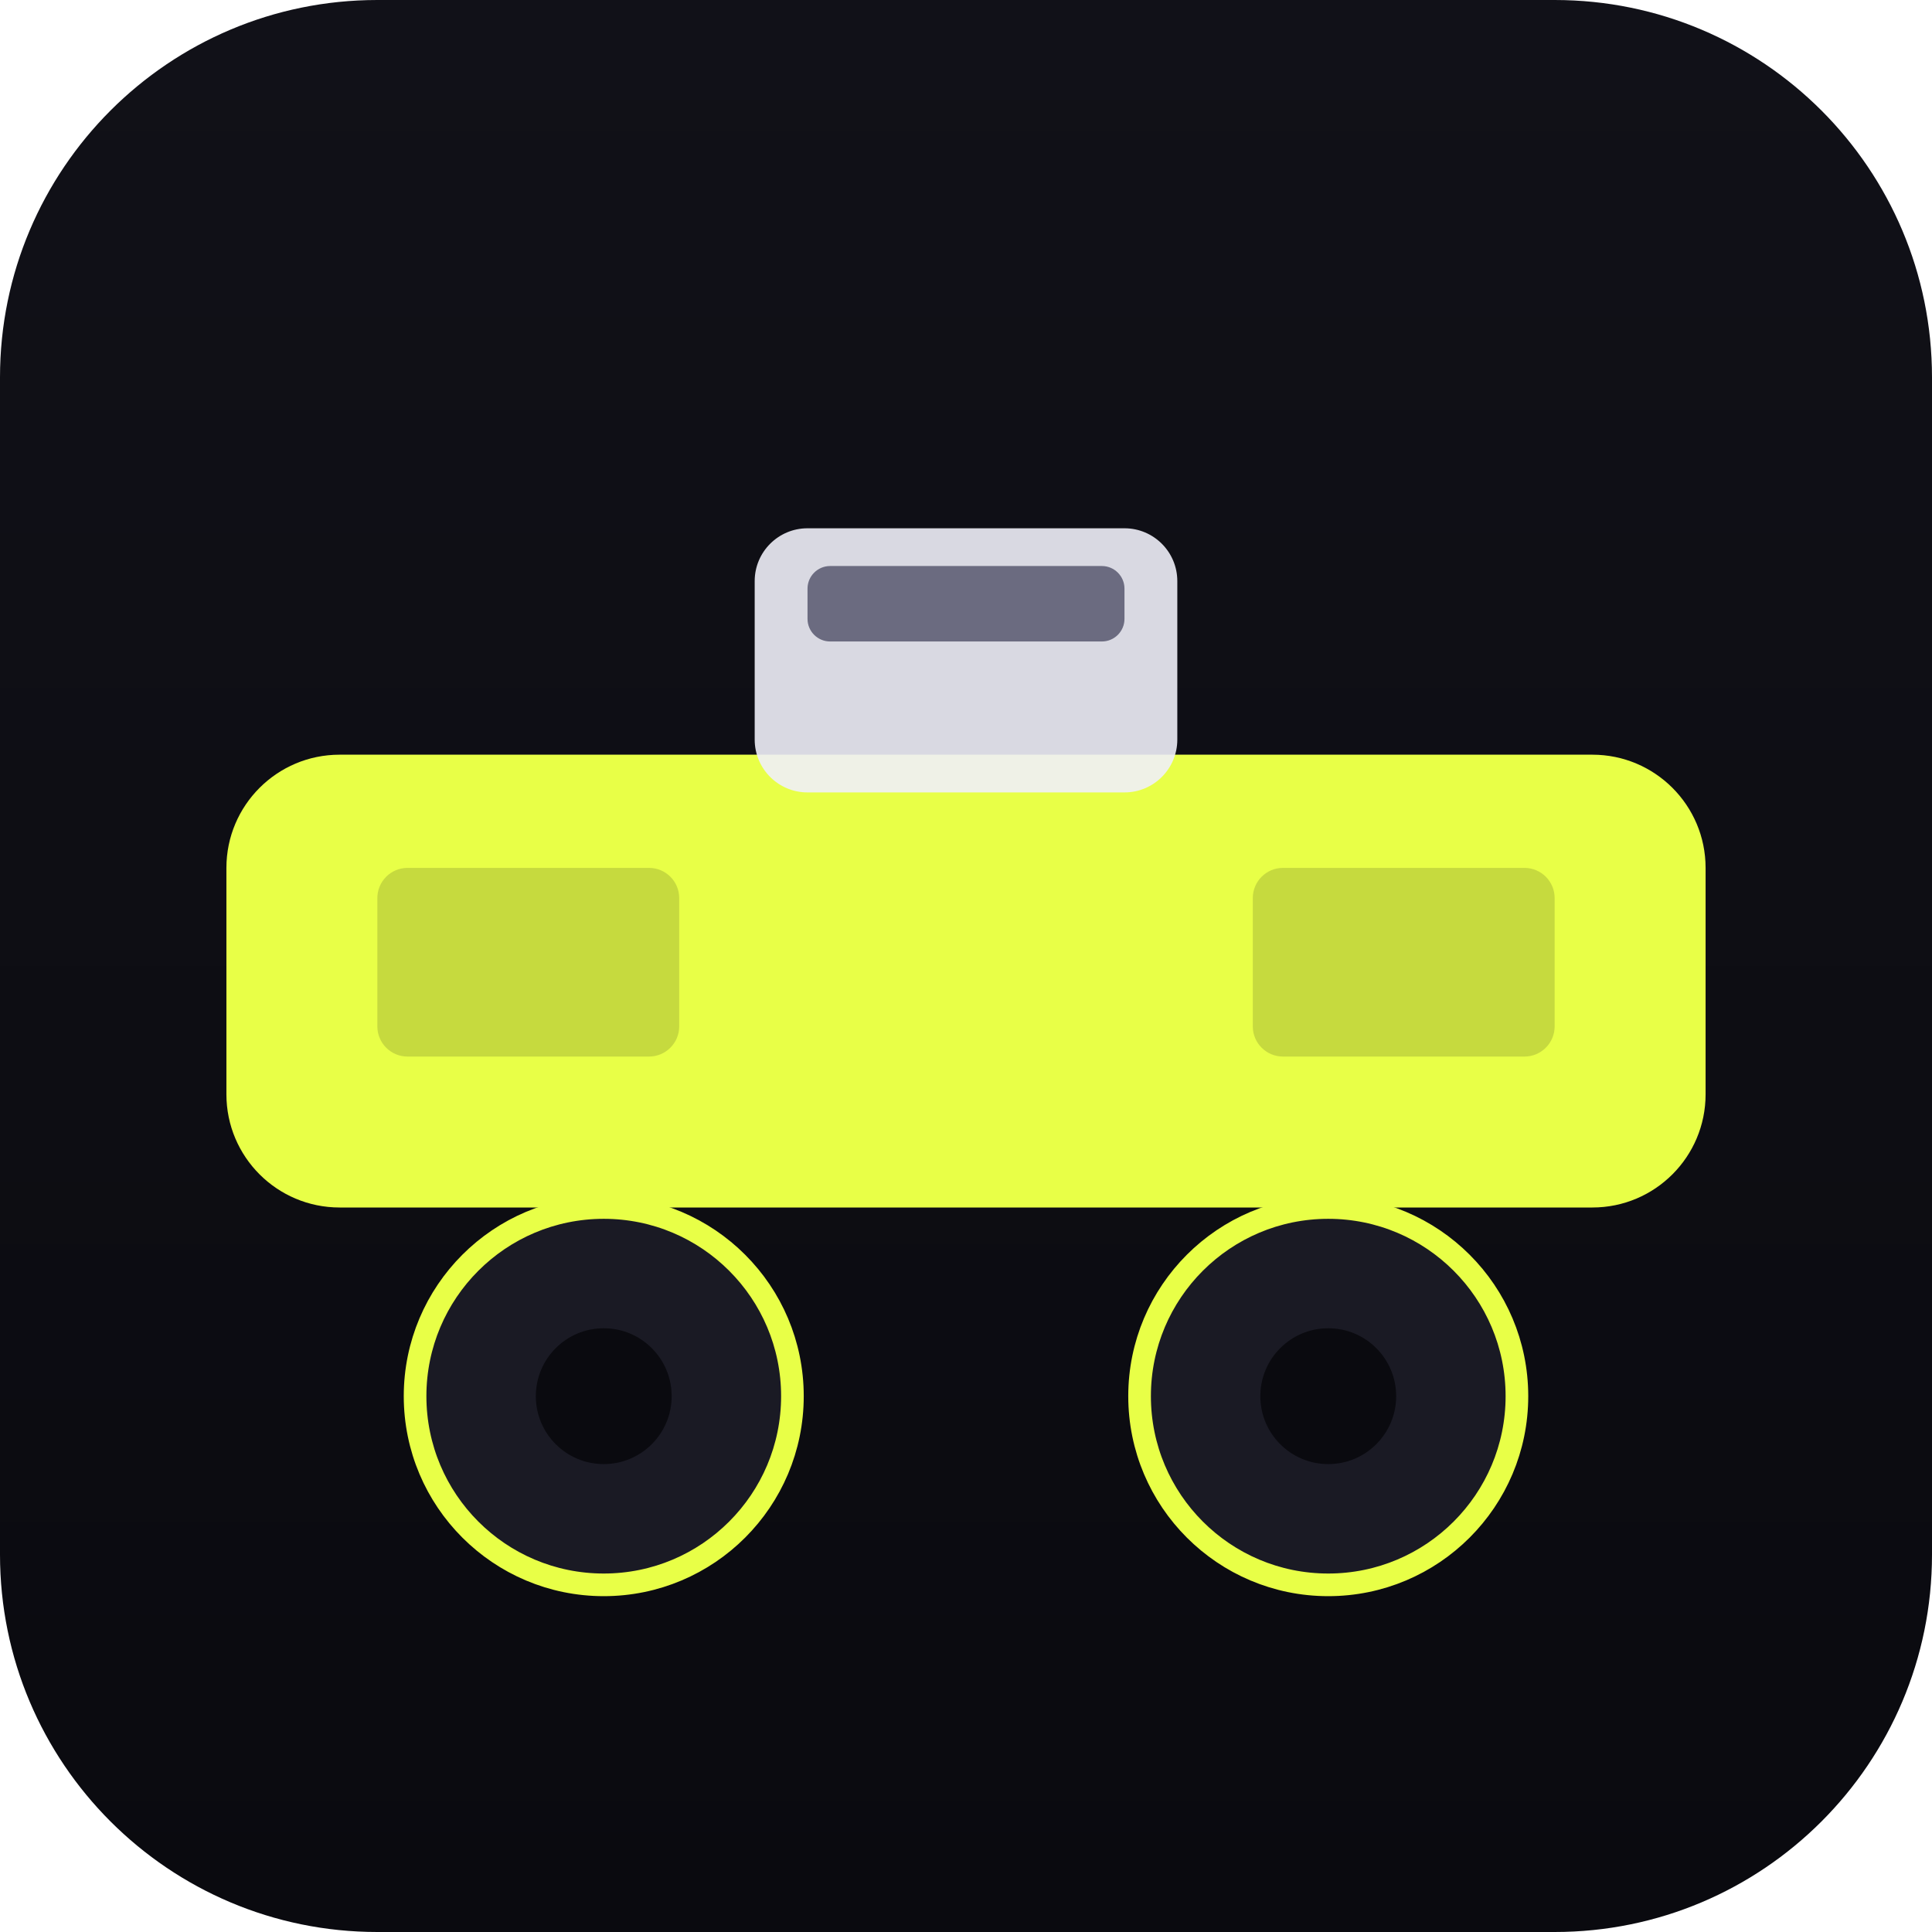
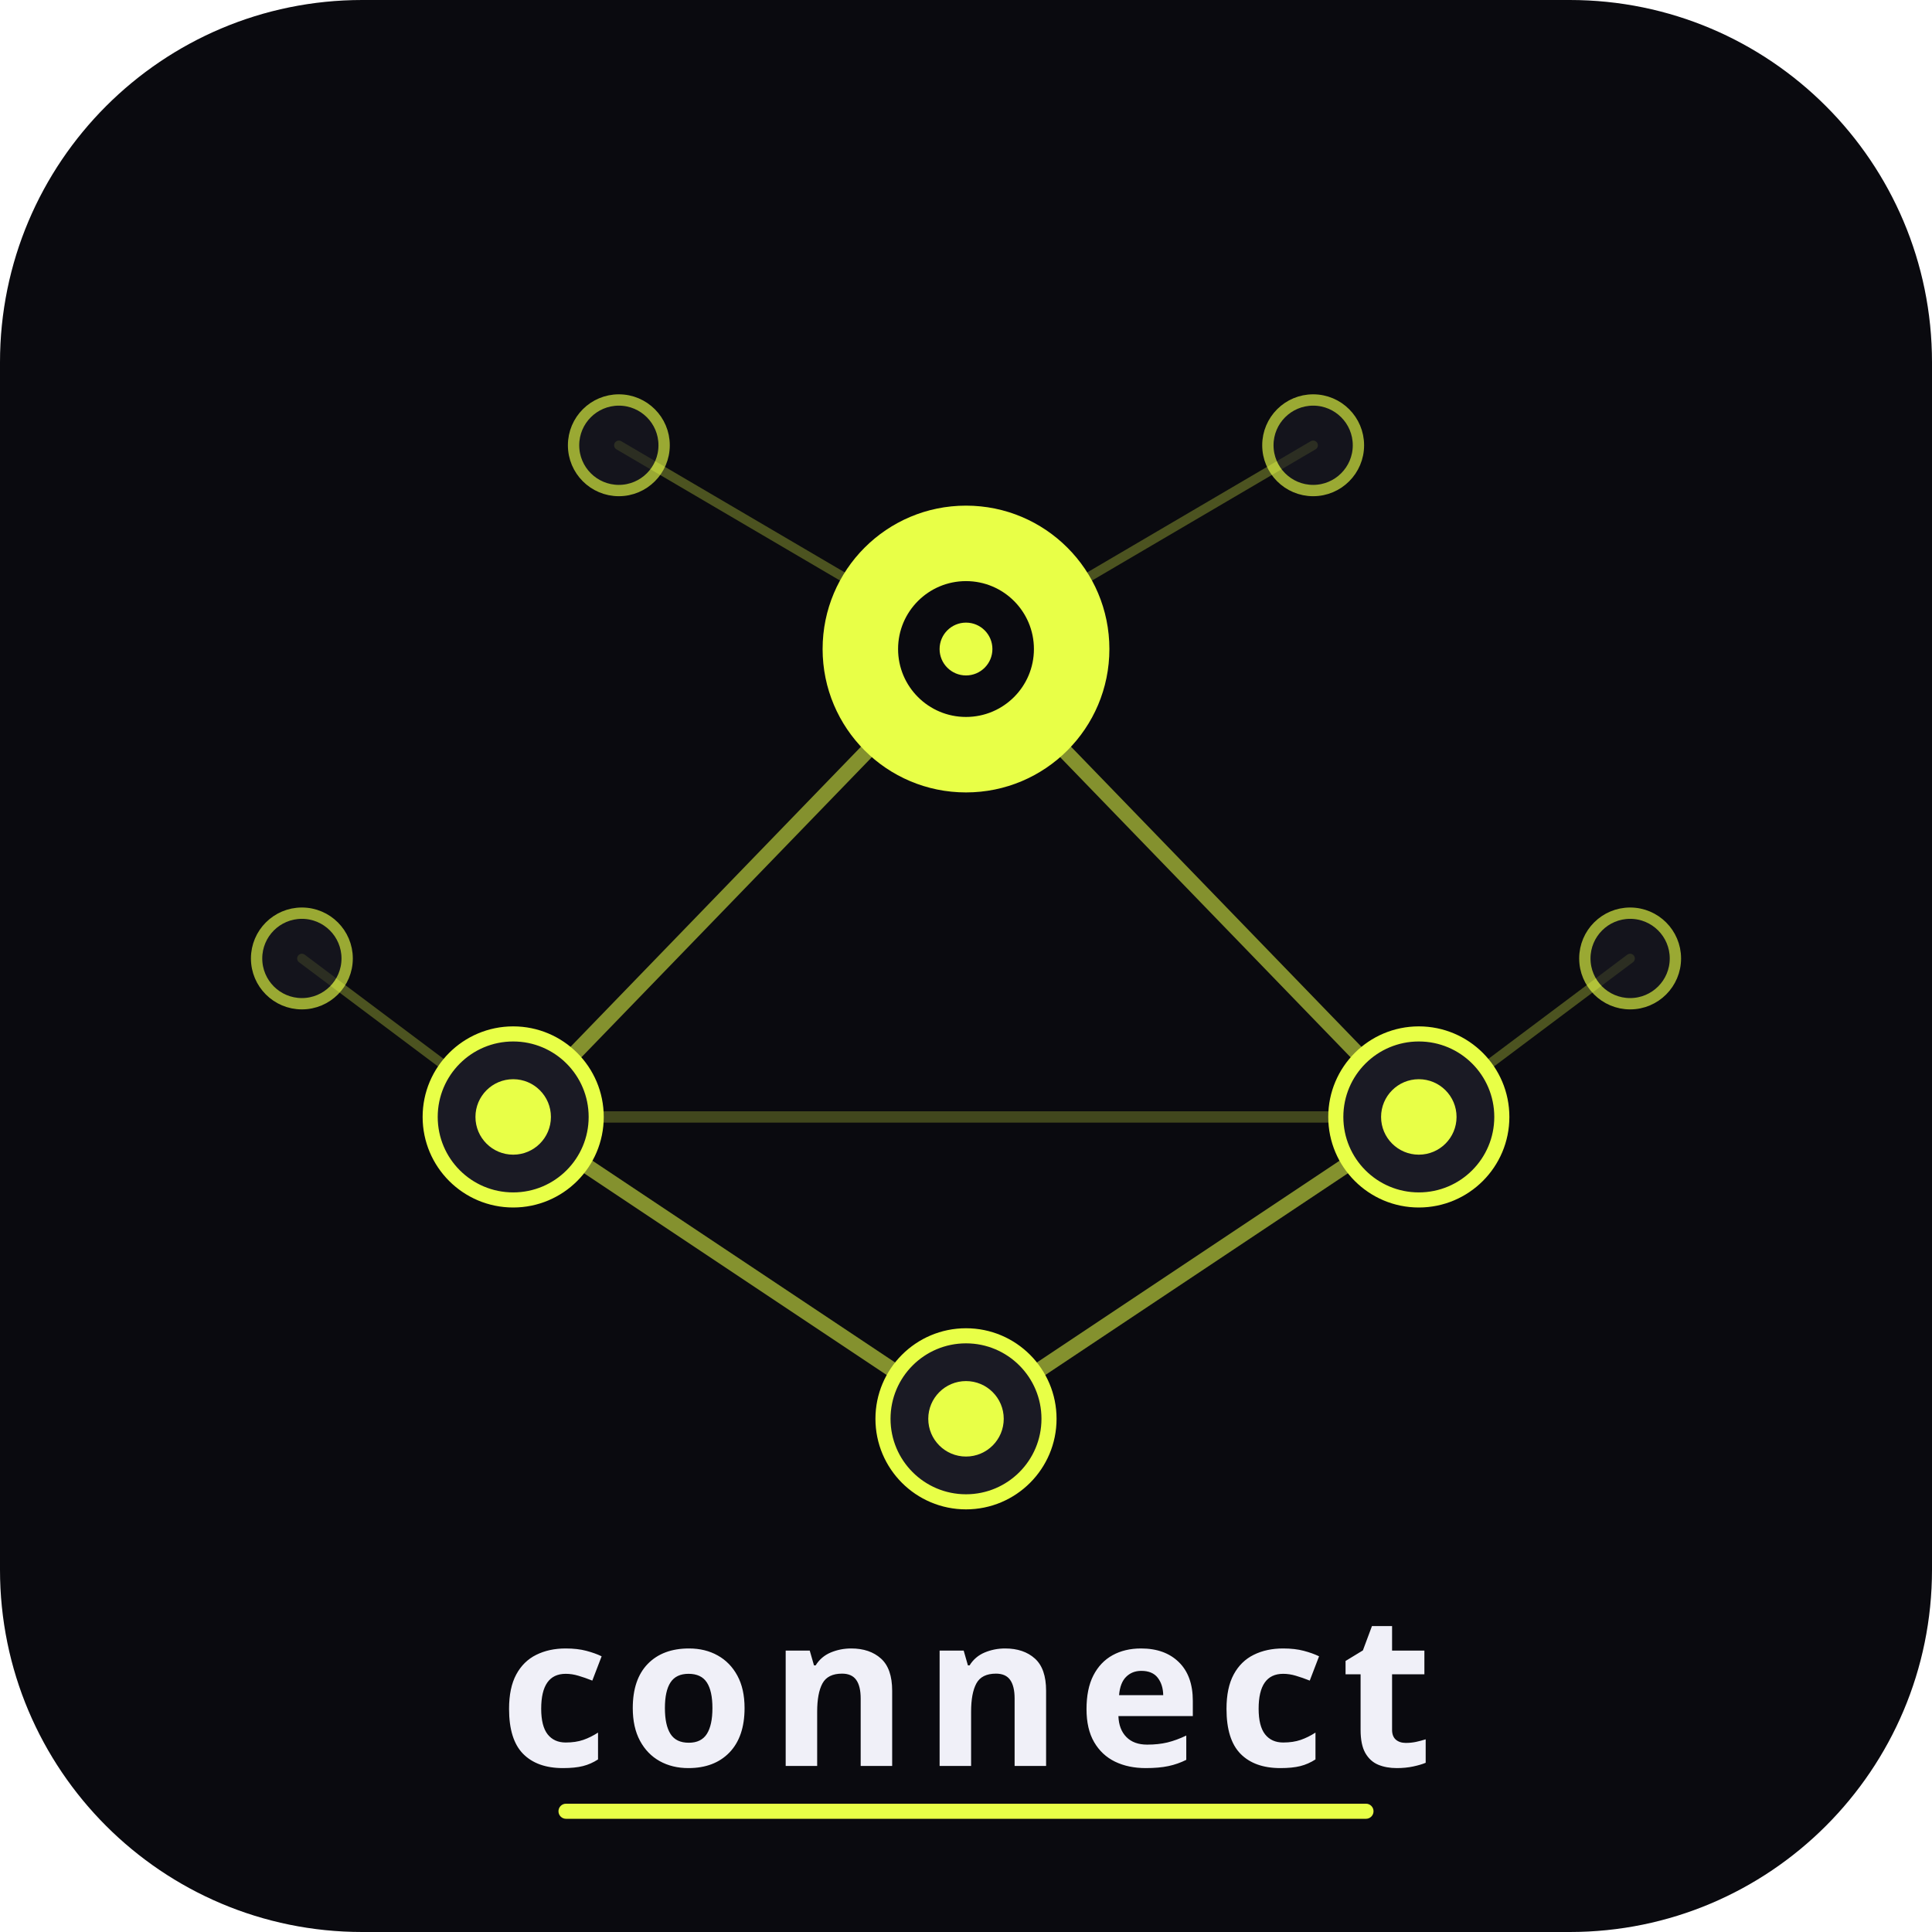
<svg xmlns="http://www.w3.org/2000/svg" viewBox="0 0 512 512">
-   <defs>
-     <linearGradient id="bg" x1="0" y1="0" x2="0" y2="1">
-       <stop offset="0%" stop-color="#111118" />
-       <stop offset="100%" stop-color="#0a0a0f" />
-     </linearGradient>
-   </defs>
-   <rect width="512" height="512" rx="100" fill="url(#bg)" />
-   <rect x="60" y="200" width="392" height="120" rx="30" fill="#e8ff47" />
-   <rect x="100" y="230" width="80" height="50" rx="8" fill="#0a0a0f" opacity="0.15" />
-   <rect x="332" y="230" width="80" height="50" rx="8" fill="#0a0a0f" opacity="0.15" />
-   <circle cx="160" cy="370" r="50" fill="#1a1a24" stroke="#e8ff47" stroke-width="6" />
-   <circle cx="352" cy="370" r="50" fill="#1a1a24" stroke="#e8ff47" stroke-width="6" />
-   <rect x="200" y="140" width="112" height="70" rx="14" fill="#f0f0f8" opacity="0.9" />
-   <rect x="214" y="150" width="84" height="20" rx="6" fill="#6b6b80" />
-   <circle cx="160" cy="370" r="18" fill="#0a0a0f" />
-   <circle cx="352" cy="370" r="18" fill="#0a0a0f" />
+   <rect width="512" height="512" rx="96" fill="#0a0a0f" />
+   <line x1="256" y1="172" x2="136" y2="296" stroke="#e8ff47" stroke-width="4" stroke-linecap="round" opacity="0.55" />
+   <line x1="256" y1="172" x2="376" y2="296" stroke="#e8ff47" stroke-width="4" stroke-linecap="round" opacity="0.55" />
+   <line x1="136" y1="296" x2="256" y2="376" stroke="#e8ff47" stroke-width="4" stroke-linecap="round" opacity="0.55" />
+   <line x1="376" y1="296" x2="256" y2="376" stroke="#e8ff47" stroke-width="4" stroke-linecap="round" opacity="0.55" />
+   <line x1="136" y1="296" x2="376" y2="296" stroke="#e8ff47" stroke-width="3" stroke-linecap="round" opacity="0.25" />
+   <line x1="256" y1="172" x2="164" y2="118" stroke="#e8ff47" stroke-width="2.5" stroke-linecap="round" opacity="0.3" />
+   <line x1="256" y1="172" x2="348" y2="118" stroke="#e8ff47" stroke-width="2.5" stroke-linecap="round" opacity="0.3" />
+   <line x1="136" y1="296" x2="80" y2="254" stroke="#e8ff47" stroke-width="2.5" stroke-linecap="round" opacity="0.3" />
+   <line x1="376" y1="296" x2="432" y2="254" stroke="#e8ff47" stroke-width="2.5" stroke-linecap="round" opacity="0.3" />
+   <circle cx="164" cy="118" r="12" fill="#1a1a24" stroke="#e8ff47" stroke-width="3" opacity="0.65" />
+   <circle cx="348" cy="118" r="12" fill="#1a1a24" stroke="#e8ff47" stroke-width="3" opacity="0.65" />
+   <circle cx="80" cy="254" r="12" fill="#1a1a24" stroke="#e8ff47" stroke-width="3" opacity="0.65" />
+   <circle cx="432" cy="254" r="12" fill="#1a1a24" stroke="#e8ff47" stroke-width="3" opacity="0.65" />
+   <circle cx="136" cy="296" r="22" fill="#1a1a24" stroke="#e8ff47" stroke-width="4" />
+   <circle cx="376" cy="296" r="22" fill="#1a1a24" stroke="#e8ff47" stroke-width="4" />
+   <circle cx="256" cy="376" r="22" fill="#1a1a24" stroke="#e8ff47" stroke-width="4" />
+   <circle cx="136" cy="296" r="10" fill="#e8ff47" />
+   <circle cx="376" cy="296" r="10" fill="#e8ff47" />
+   <circle cx="256" cy="376" r="10" fill="#e8ff47" />
+   <circle cx="256" cy="172" r="38" fill="#e8ff47" />
+   <circle cx="256" cy="172" r="18" fill="#0a0a0f" />
+   <circle cx="256" cy="172" r="7" fill="#e8ff47" />
+   <text x="256" y="468" font-family="Arial Black,sans-serif" font-size="56" font-weight="800" fill="#f0f0f8" text-anchor="middle" letter-spacing="4">connect</text>
+   <rect x="148" y="478" width="216" height="4" rx="2" fill="#e8ff47" />
</svg>
